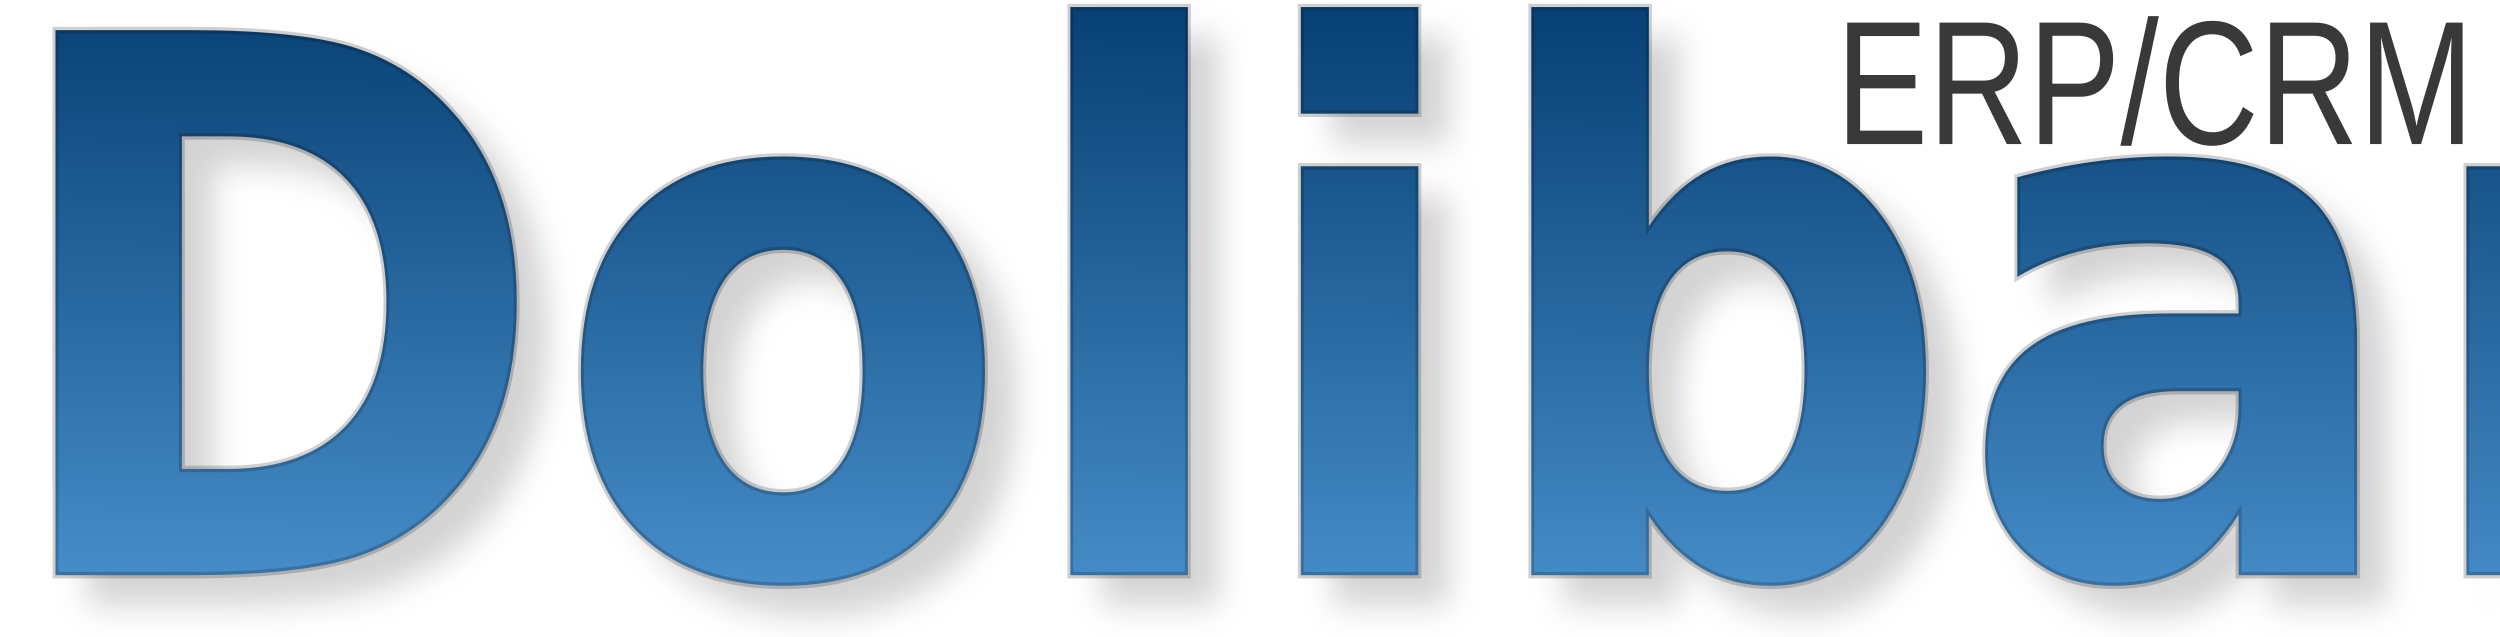
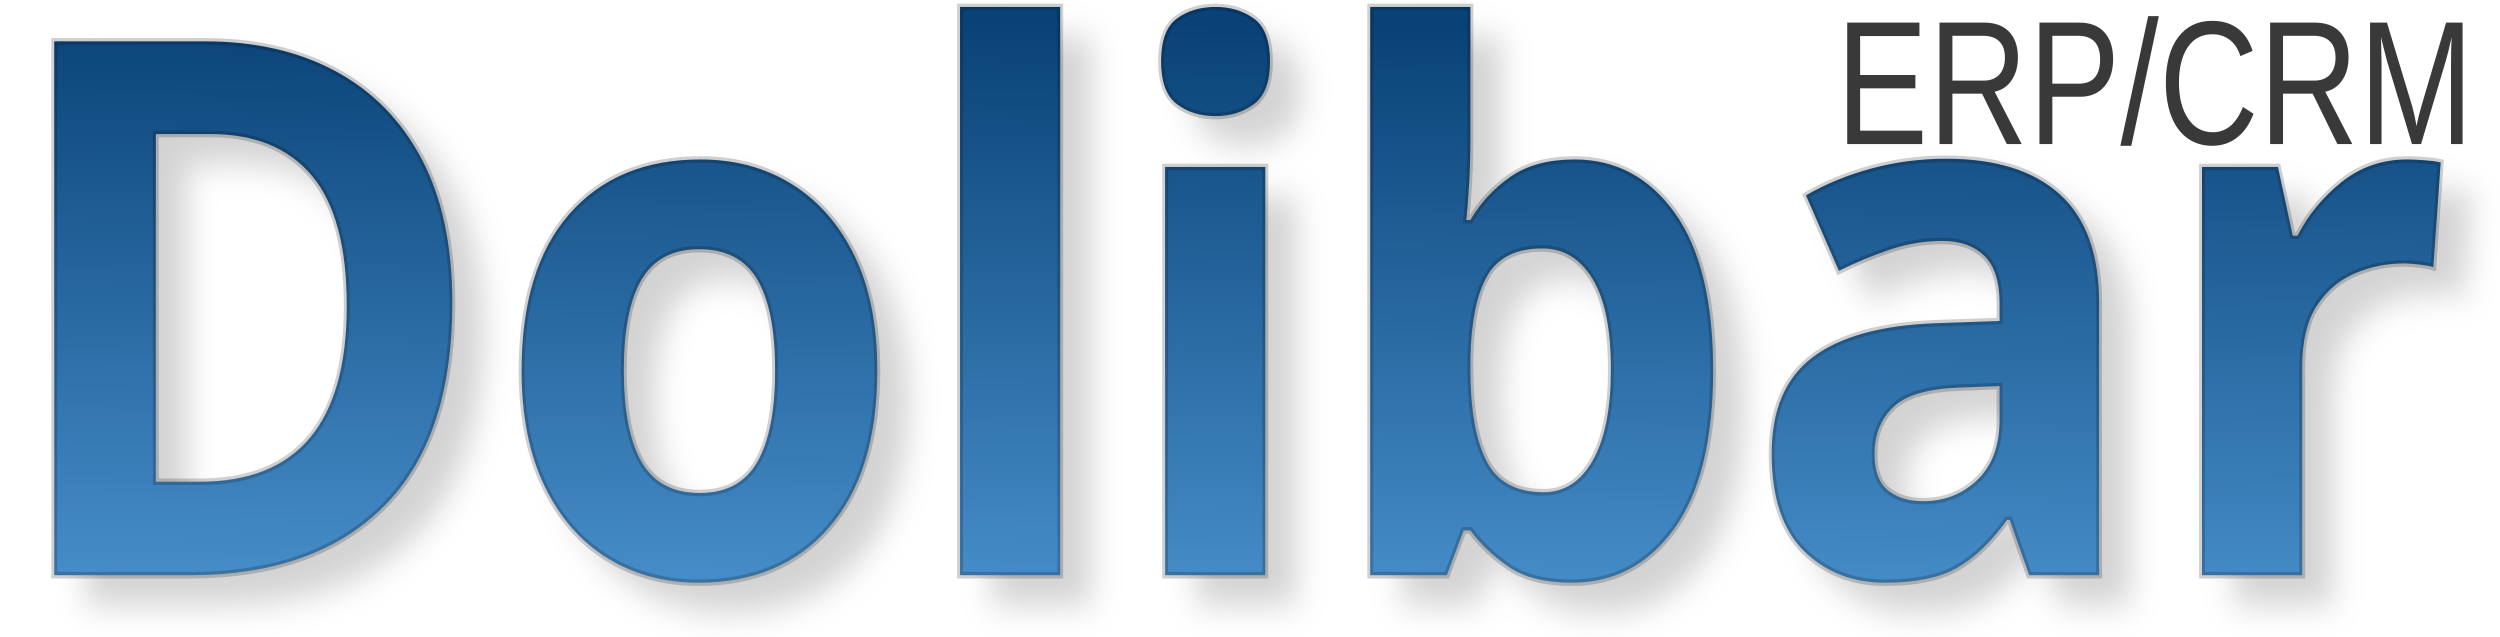
<svg xmlns="http://www.w3.org/2000/svg" xmlns:xlink="http://www.w3.org/1999/xlink" width="687" height="175" id="svg3450" version="1.1">
  <defs id="defs3452">
    <linearGradient xlink:href="#linearGradient3734" id="linearGradient5510" gradientUnits="userSpaceOnUse" gradientTransform="matrix(0.5055468,0,0,0.5055468,-258.6059,-109.3978)" x1="1223.727" y1="1026.525" x2="1221.022" y2="1317.596" />
    <linearGradient id="linearGradient3734">
      <stop style="stop-color:#094276;stop-opacity:1;" offset="0" id="stop3736" />
      <stop style="stop-color:#468dc9;stop-opacity:1;" offset="1" id="stop3738" />
    </linearGradient>
    <filter id="filter3775" color-interpolation-filters="sRGB">
      <feGaussianBlur stdDeviation="11.473" id="feGaussianBlur3777" />
    </filter>
  </defs>
  <g id="layer1" style="display:inline" transform="translate(0,-425)">
-     <text xml:space="preserve" style="font-size:886.125px;font-style:normal;font-weight:normal;opacity:0.172;fill:#000000;fill-opacity:1;fill-rule:nonzero;stroke:none;filter:url(#filter3775);font-family:Bitstream Vera Sans" x="537.14" y="887.851" id="text2828-6" transform="matrix(0.3566127,0,0,0.3965634,-184.7252,239.2539)">
-       <tspan id="tspan2830-9" x="537.14" y="887.851" style="font-size:518.16px;font-style:normal;font-variant:normal;font-weight:bold;font-stretch:normal;text-align:start;line-height:125%;writing-mode:lr-tb;text-anchor:start;fill:#000000;fill-opacity:1;fill-rule:nonzero;stroke:none;font-family:Bauhaus 93;-inkscape-font-specification:Bauhaus 93">Dolibarr</tspan>
+     <text xml:space="preserve" style="font-style:normal;font-weight:normal;line-height:0%;font-family:'Bitstream Vera Sans';opacity:0.172;fill:#000000;fill-opacity:1;fill-rule:nonzero;stroke:none;filter:url(#filter3775)" x="537.14" y="887.851" id="text2828-6" transform="matrix(0.3566127,0,0,0.3965634,-184.7252,239.2539)">
+       <tspan id="tspan2830-9" x="537.14" y="887.851" style="font-style:normal;font-variant:normal;font-weight:bold;font-stretch:normal;font-size:518.16px;line-height:125%;font-family:'Bauhaus 93';-inkscape-font-specification:'Bauhaus 93';text-align:start;writing-mode:lr-tb;text-anchor:start;fill:#000000;fill-opacity:1;fill-rule:nonzero;stroke:none">Dolibarr</tspan>
    </text>
-     <text xml:space="preserve" style="font-size:333.234px;font-style:normal;font-weight:normal;fill:url(#linearGradient5510);fill-opacity:1;fill-rule:nonzero;stroke:#010101;stroke-width:1.707;stroke-linecap:round;stroke-miterlimit:4;stroke-opacity:0.184;stroke-dasharray:none;font-family:Bitstream Vera Sans" x="-1.811" y="552.92" id="text2828" transform="scale(0.948292,1.054528)">
-       <tspan id="tspan2830" x="-1.811" y="552.92" style="font-size:194.858px;font-style:normal;font-variant:normal;font-weight:bold;font-stretch:normal;text-align:start;line-height:125%;writing-mode:lr-tb;text-anchor:start;fill:url(#linearGradient5510);fill-opacity:1;fill-rule:nonzero;stroke:#010101;stroke-width:1.707;stroke-linecap:round;stroke-miterlimit:4;stroke-opacity:0.184;stroke-dasharray:none;font-family:Bauhaus 93;-inkscape-font-specification:Bauhaus 93">Dolibarr</tspan>
+     <text xml:space="preserve" style="font-style:normal;font-weight:normal;line-height:0%;font-family:'Bitstream Vera Sans';fill:url(#linearGradient5510);fill-opacity:1;fill-rule:nonzero;stroke:#010101;stroke-width:1.707;stroke-linecap:round;stroke-miterlimit:4;stroke-dasharray:none;stroke-opacity:0.184" x="-1.811" y="552.92" id="text2828" transform="scale(0.948292,1.054528)">
+       <tspan id="tspan2830" x="-1.811" y="552.92" style="font-style:normal;font-variant:normal;font-weight:bold;font-stretch:normal;font-size:194.858px;line-height:125%;font-family:'Bauhaus 93';-inkscape-font-specification:'Bauhaus 93';text-align:start;writing-mode:lr-tb;text-anchor:start;fill:url(#linearGradient5510);fill-opacity:1;fill-rule:nonzero;stroke:#010101;stroke-width:1.707;stroke-linecap:round;stroke-miterlimit:4;stroke-dasharray:none;stroke-opacity:0.184">Dolibarr</tspan>
    </text>
-     <text xml:space="preserve" style="font-size:42.952px;font-style:normal;font-variant:normal;font-weight:normal;font-stretch:normal;text-align:start;line-height:100%;writing-mode:lr-tb;text-anchor:start;fill:#393939;fill-opacity:1;fill-rule:nonzero;stroke:none;font-family:Arial;-inkscape-font-specification:Arial" x="569.832" y="411.319" id="text5484" transform="scale(0.8853321,1.12952)">
-       <tspan style="font-size:42.952px;font-style:normal;font-variant:normal;font-weight:normal;font-stretch:normal;text-align:start;line-height:100%;writing-mode:lr-tb;text-anchor:start;fill:#393939;fill-opacity:1;fill-rule:nonzero;stroke:none;font-family:Arial;-inkscape-font-specification:Arial" id="tspan5486" x="569.832" y="411.319">ERP/CRM</tspan>
+     <text xml:space="preserve" style="font-style:normal;font-variant:normal;font-weight:normal;font-stretch:normal;line-height:0%;font-family:Arial;-inkscape-font-specification:Arial;text-align:start;writing-mode:lr-tb;text-anchor:start;fill:#393939;fill-opacity:1;fill-rule:nonzero;stroke:none" x="569.832" y="411.319" id="text5484" transform="scale(0.8853321,1.12952)">
+       <tspan style="font-style:normal;font-variant:normal;font-weight:normal;font-stretch:normal;font-size:42.952px;line-height:100%;font-family:Arial;-inkscape-font-specification:Arial;text-align:start;writing-mode:lr-tb;text-anchor:start;fill:#393939;fill-opacity:1;fill-rule:nonzero;stroke:none" id="tspan5486" x="569.832" y="411.319">ERP/CRM</tspan>
    </text>
  </g>
</svg>
